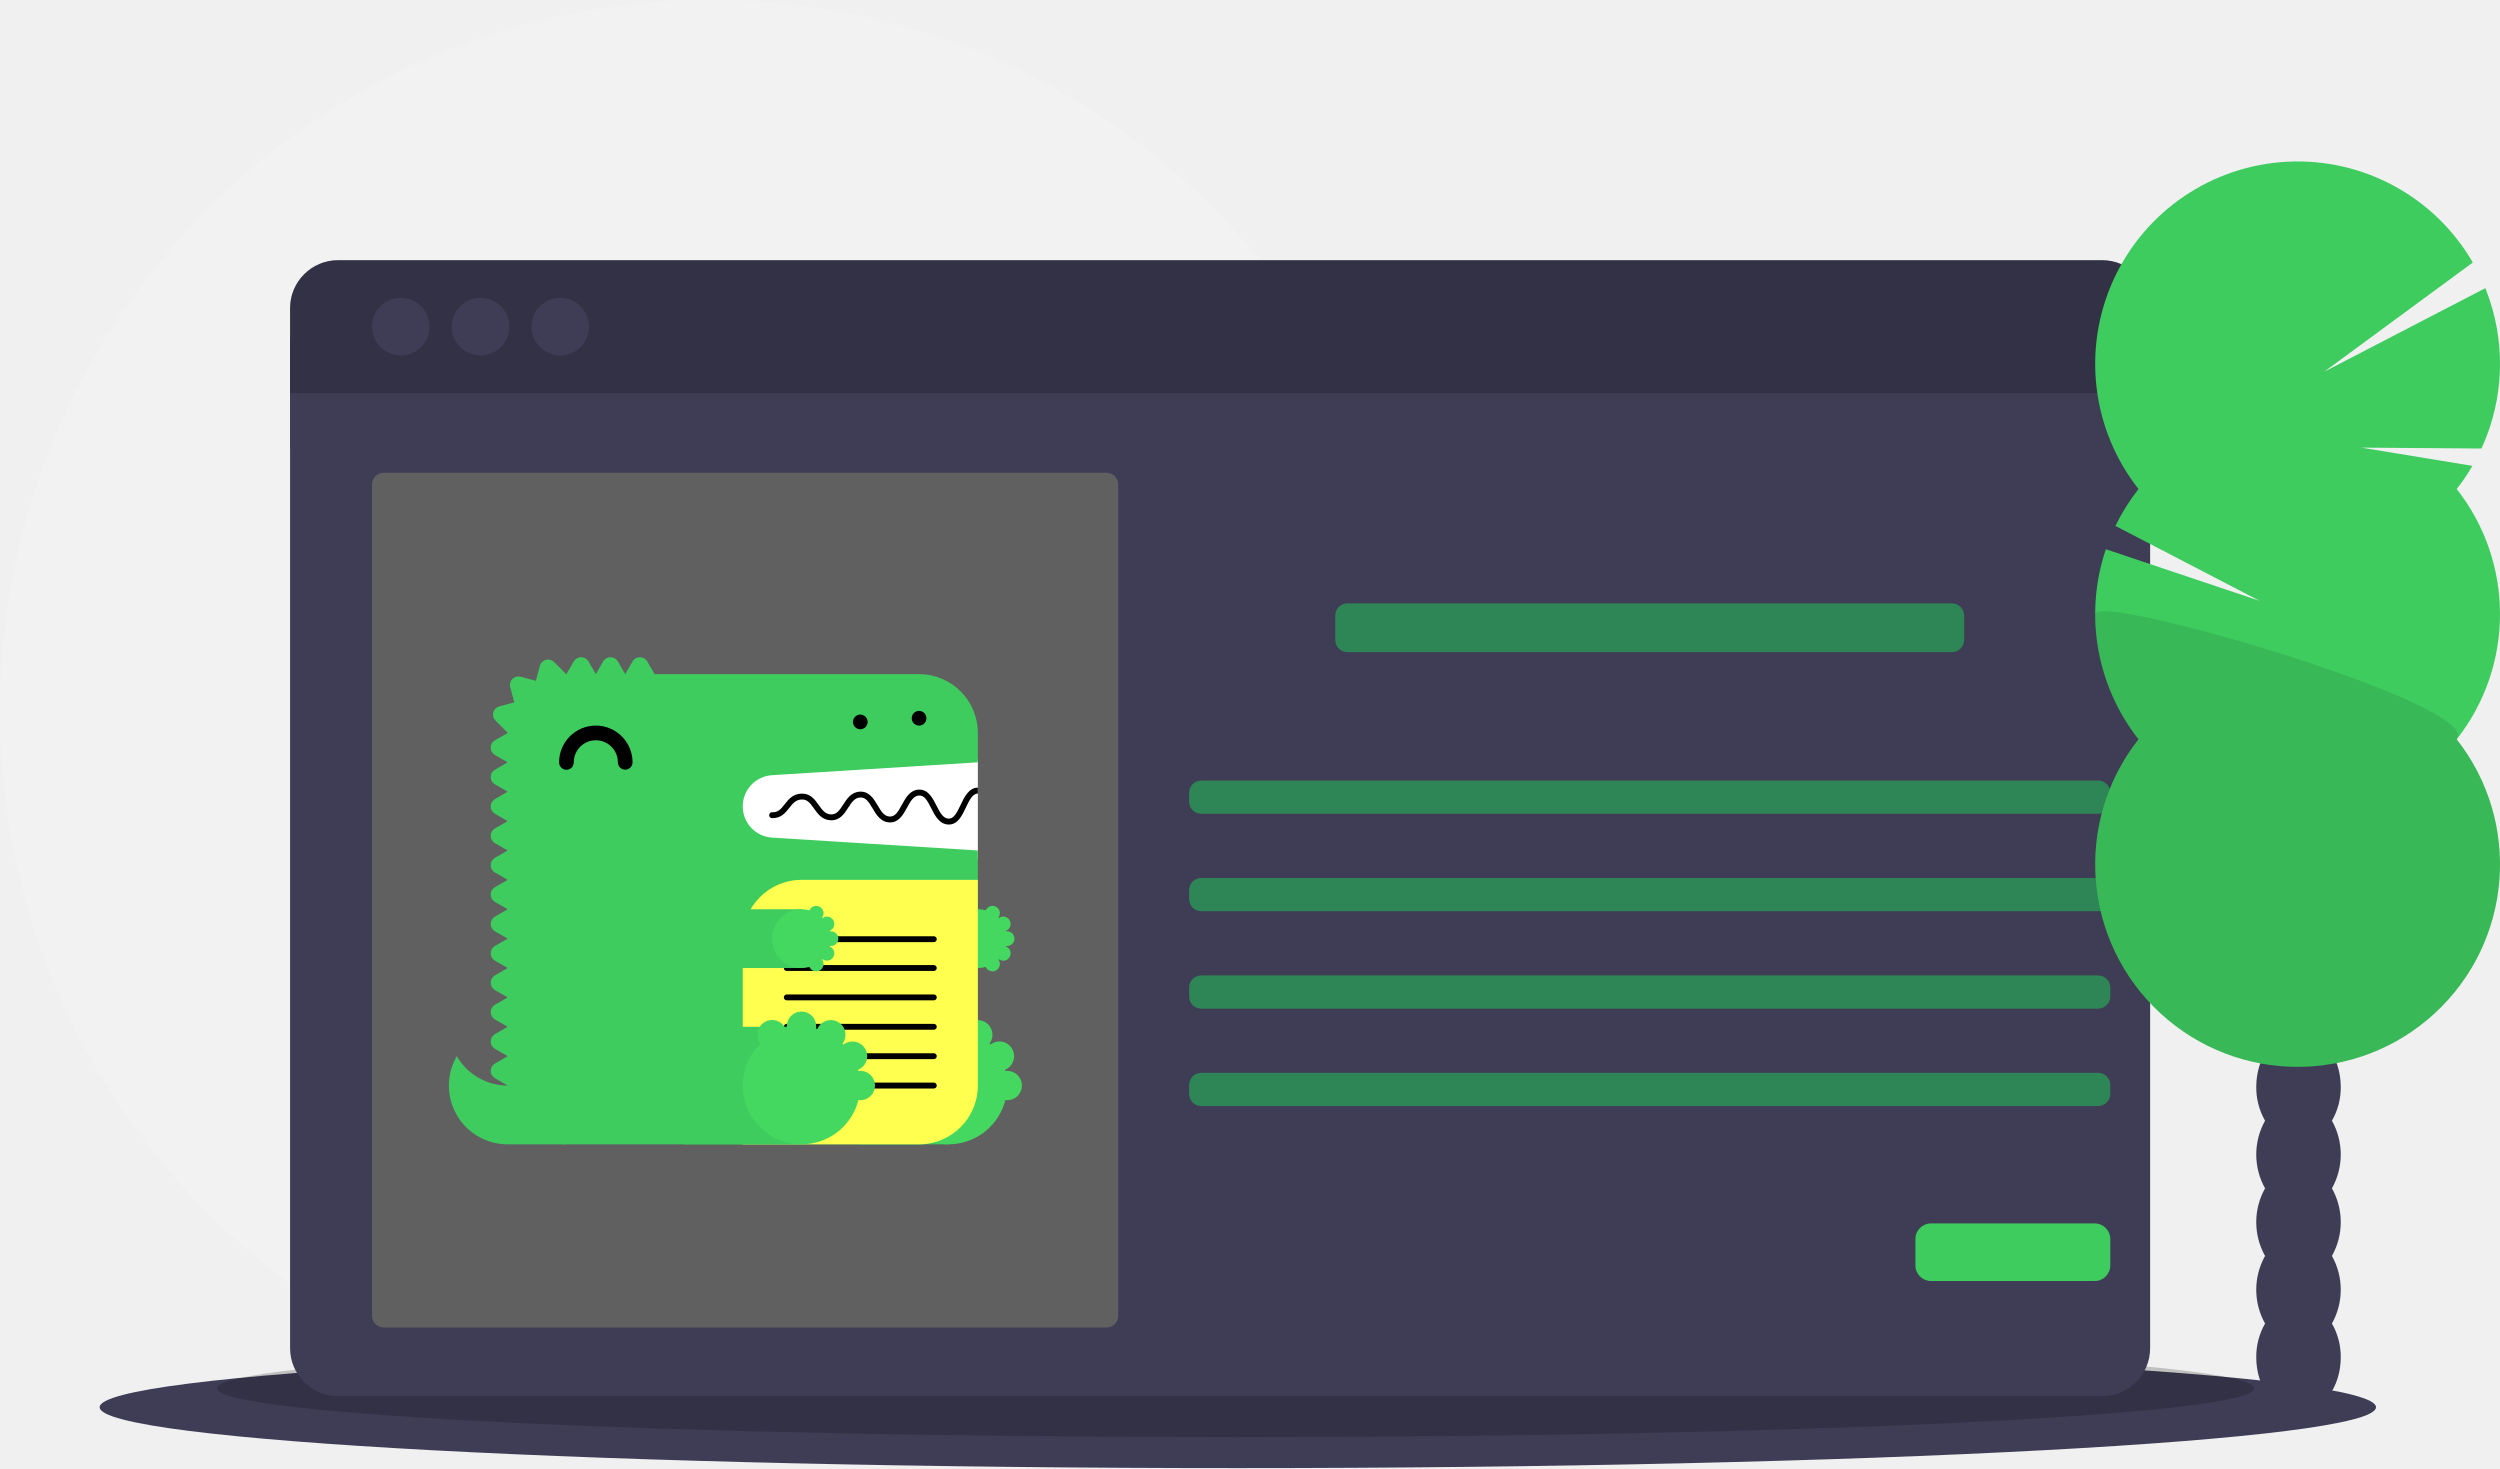
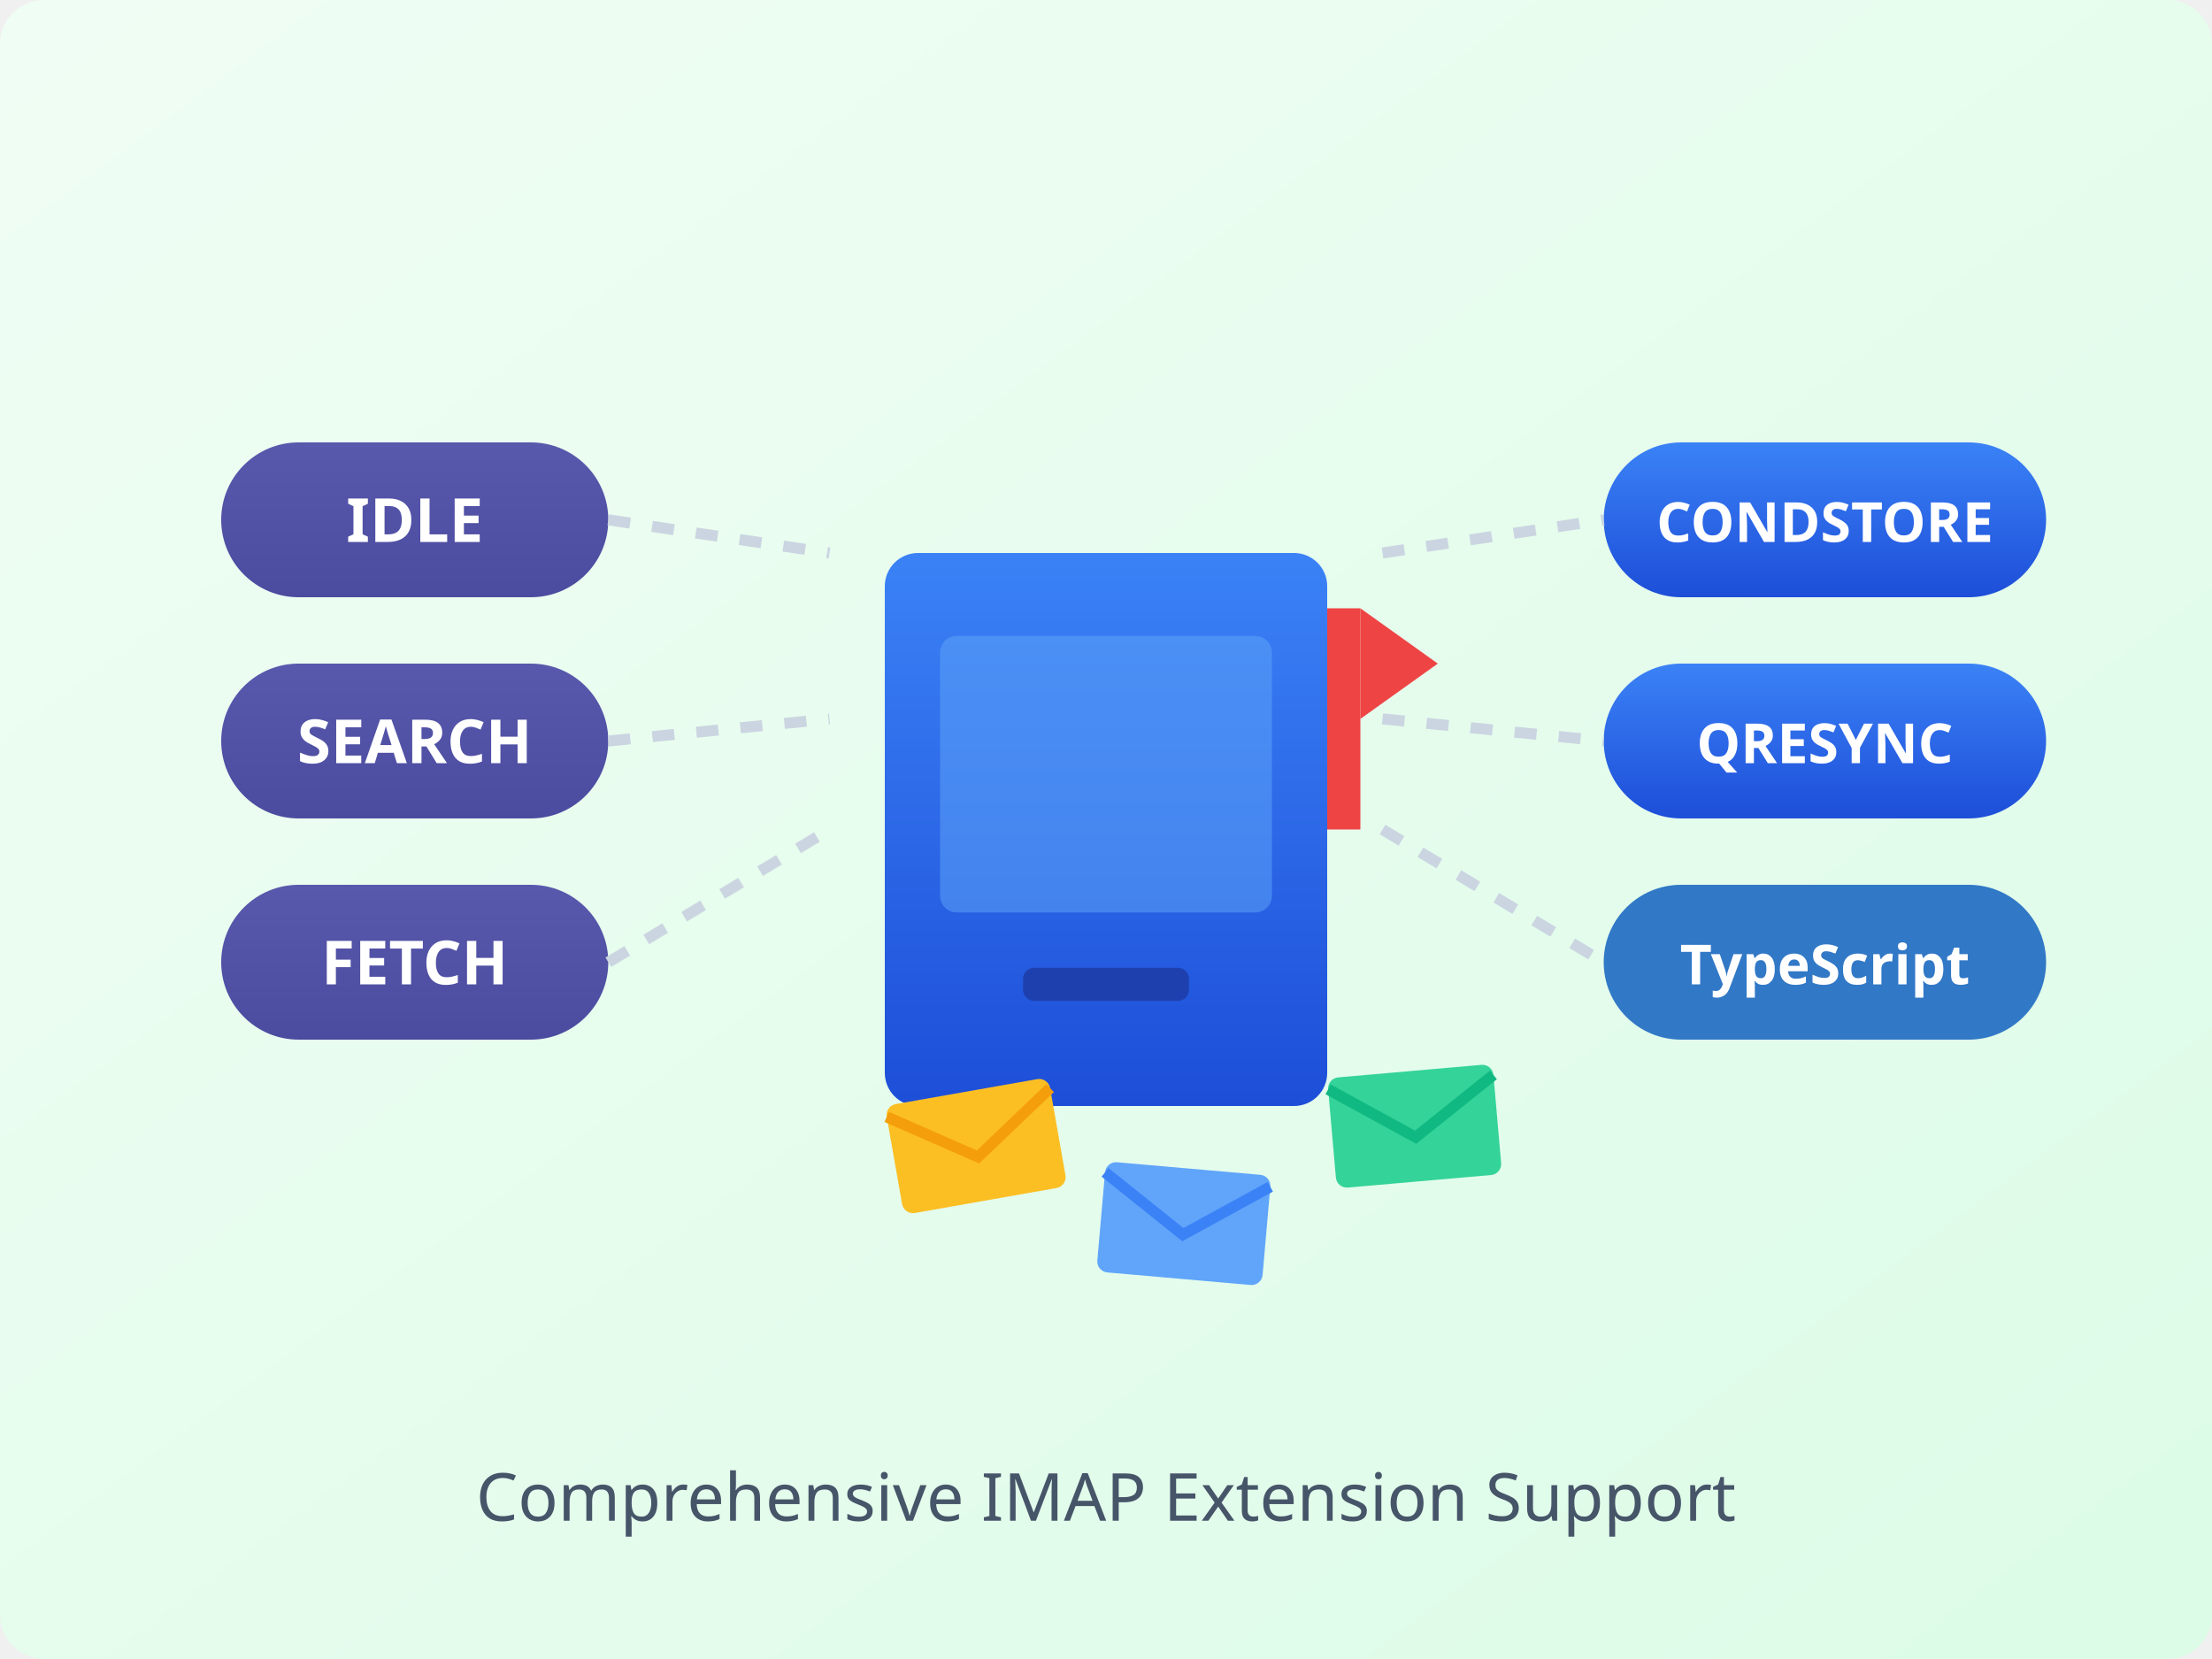
- <svg xmlns="http://www.w3.org/2000/svg" width="1129" height="663" viewBox="0 0 1129 663">
-   <circle cx="321" cy="321" r="321" fill="#f2f2f2" />
-   <ellipse cx="559" cy="635.5" rx="514" ry="27.5" fill="#3f3d56" />
-   <ellipse cx="558" cy="627" rx="460" ry="22" opacity="0.2" />
-   <rect x="131" y="152.5" width="840" height="50" fill="#3f3d56" />
-   <path d="M166.5,727.33A21.67,21.67,0,0,0,188.17,749H984.83A21.67,21.67,0,0,0,1006.5,727.33V296h-840Z" transform="translate(-35.5 -118.5)" fill="#3f3d56" />
-   <path d="M984.83,236H188.17A21.67,21.67,0,0,0,166.5,257.67V296h840V257.67A21.67,21.67,0,0,0,984.83,236Z" transform="translate(-35.5 -118.5)" fill="#3f3d56" />
-   <path d="M984.83,236H188.17A21.67,21.67,0,0,0,166.5,257.67V296h840V257.67A21.67,21.67,0,0,0,984.83,236Z" transform="translate(-35.5 -118.5)" opacity="0.2" />
-   <circle cx="181" cy="147.5" r="13" fill="#3f3d56" />
-   <circle cx="217" cy="147.5" r="13" fill="#3f3d56" />
-   <circle cx="253" cy="147.5" r="13" fill="#3f3d56" />
-   <rect x="168" y="213.5" width="337" height="386" rx="5.335" fill="#606060" />
-   <rect x="603" y="272.5" width="284" height="22" rx="5.476" fill="#2e8555" />
-   <rect x="537" y="352.5" width="416" height="15" rx="5.476" fill="#2e8555" />
-   <rect x="537" y="396.5" width="416" height="15" rx="5.476" fill="#2e8555" />
-   <rect x="537" y="440.5" width="416" height="15" rx="5.476" fill="#2e8555" />
-   <rect x="537" y="484.5" width="416" height="15" rx="5.476" fill="#2e8555" />
-   <rect x="865" y="552.5" width="88" height="26" rx="7.028" fill="#3ecc5f" />
-   <path d="M1088.603,624.616a30.114,30.114,0,0,0,3.983-15.266c0-13.797-8.544-24.981-19.083-24.981s-19.083,11.184-19.083,24.981a30.114,30.114,0,0,0,3.983,15.266,31.248,31.248,0,0,0,0,30.532,31.248,31.248,0,0,0,0,30.532,31.248,31.248,0,0,0,0,30.532,30.114,30.114,0,0,0-3.983,15.266c0,13.797,8.544,24.981,19.083,24.981s19.083-11.184,19.083-24.981a30.114,30.114,0,0,0-3.983-15.266,31.248,31.248,0,0,0,0-30.532,31.248,31.248,0,0,0,0-30.532,31.248,31.248,0,0,0,0-30.532Z" transform="translate(-35.5 -118.5)" fill="#3f3d56" />
-   <ellipse cx="1038.003" cy="460.318" rx="19.083" ry="24.981" fill="#3f3d56" />
-   <ellipse cx="1038.003" cy="429.786" rx="19.083" ry="24.981" fill="#3f3d56" />
-   <path d="M1144.939,339.345a91.611,91.611,0,0,0,7.107-10.461l-50.141-8.235,54.229.403a91.566,91.566,0,0,0,1.746-72.426l-72.754,37.741,67.097-49.321a91.413,91.413,0,1,0-150.971,102.298,91.458,91.458,0,0,0-10.425,16.669l65.087,33.814-69.4-23.292a91.46,91.46,0,0,0,14.738,85.837,91.406,91.406,0,1,0,143.689,0,91.418,91.418,0,0,0,0-113.029Z" transform="translate(-35.5 -118.5)" fill="#3ecc5f" fill-rule="evenodd" />
-   <path d="M981.688,395.859a91.013,91.013,0,0,0,19.561,56.514,91.406,91.406,0,1,0,143.689,0C1157.19,436.821,981.688,385.6,981.688,395.859Z" transform="translate(-35.5 -118.5)" opacity="0.1" />
-   <path d="M365.62,461.436H477.094v45.12H365.62Z" transform="translate(-35.5 -118.5)" fill="#fff" fill-rule="evenodd" />
-   <path d="M264.763,608.741a26.509,26.509,0,0,1-22.962-13.271,26.51,26.51,0,0,0,22.962,39.812H291.304V608.741Z" transform="translate(-35.5 -118.5)" fill="#3ecc5f" fill-rule="evenodd" />
-   <path d="M384.172,468.571l92.922-5.807V449.493a26.541,26.541,0,0,0-26.541-26.541H331.116l-3.318-5.746a3.83,3.83,0,0,0-6.635,0l-3.318,5.746-3.318-5.746a3.83,3.83,0,0,0-6.635,0l-3.318,5.746L301.257,417.205a3.83,3.83,0,0,0-6.635,0L291.304,422.951c-.029,0-.056.004-.086.004l-5.497-5.495a3.829,3.829,0,0,0-6.407,1.717l-1.817,6.773L270.607,424.103a3.83,3.83,0,0,0-4.691,4.693l1.845,6.891-6.771,1.814a3.832,3.832,0,0,0-1.72,6.41l5.497,5.497c0,.028-.004.056-.004.085l-5.746,3.318a3.83,3.83,0,0,0,0,6.635l5.746,3.318L259.016,466.081a3.83,3.83,0,0,0,0,6.635l5.746,3.318-5.746,3.318a3.83,3.83,0,0,0,0,6.635l5.746,3.318-5.746,3.318a3.83,3.83,0,0,0,0,6.635l5.746,3.318-5.746,3.318a3.83,3.83,0,0,0,0,6.635l5.746,3.318-5.746,3.318a3.83,3.83,0,0,0,0,6.635l5.746,3.318-5.746,3.318a3.83,3.83,0,0,0,0,6.635l5.746,3.318-5.746,3.318a3.83,3.83,0,0,0,0,6.635l5.746,3.318L259.016,558.976a3.83,3.83,0,0,0,0,6.635l5.746,3.318-5.746,3.318a3.83,3.83,0,0,0,0,6.635l5.746,3.318-5.746,3.318a3.83,3.83,0,0,0,0,6.635l5.746,3.318-5.746,3.318a3.83,3.83,0,0,0,0,6.635l5.746,3.318A26.541,26.541,0,0,0,291.304,635.283H450.553A26.541,26.541,0,0,0,477.094,608.741V502.575l-92.922-5.807a14.126,14.126,0,0,1,0-28.198" transform="translate(-35.5 -118.5)" fill="#3ecc5f" fill-rule="evenodd" />
-   <path d="M424.011,635.283h39.812V582.2H424.011Z" transform="translate(-35.5 -118.5)" fill="#3ecc5f" fill-rule="evenodd" />
-   <path d="M490.365,602.106a6.602,6.602,0,0,0-.848.085c-.05-.199-.098-.399-.154-.599A6.627,6.627,0,1,0,482.806,590.21q-.22-.225-.445-.446a6.624,6.624,0,1,0-11.397-6.564c-.196-.056-.394-.102-.591-.153a6.64,6.64,0,1,0-13.101,0c-.196.05-.394.097-.591.153a6.628,6.628,0,1,0-11.397,6.564,26.528,26.528,0,1,0,44.231,25.528,6.621,6.621,0,1,0,.848-13.186" transform="translate(-35.5 -118.5)" fill="#44d860" fill-rule="evenodd" />
-   <path d="M437.282,555.658H477.094V529.117H437.282Z" transform="translate(-35.5 -118.5)" fill="#3ecc5f" fill-rule="evenodd" />
-   <path d="M490.365,545.705a3.318,3.318,0,0,0,0-6.635,3.411,3.411,0,0,0-.423.042c-.027-.1-.049-.199-.077-.299a3.319,3.319,0,0,0-1.278-6.379,3.282,3.282,0,0,0-2.001.687q-.109-.113-.223-.223a3.282,3.282,0,0,0,.671-1.983,3.318,3.318,0,0,0-6.37-1.299,13.271,13.271,0,1,0,0,25.541,3.318,3.318,0,0,0,6.37-1.299,3.282,3.282,0,0,0-.671-1.983q.113-.109.223-.223a3.282,3.282,0,0,0,2.001.687,3.318,3.318,0,0,0,1.278-6.379c.028-.098.05-.199.077-.299a3.413,3.413,0,0,0,.423.042" transform="translate(-35.5 -118.5)" fill="#44d860" fill-rule="evenodd" />
-   <path d="M317.845,466.081a3.318,3.318,0,0,1-3.318-3.318,9.953,9.953,0,1,0-19.906,0,3.318,3.318,0,1,1-6.635,0,16.588,16.588,0,1,1,33.177,0,3.318,3.318,0,0,1-3.318,3.318" transform="translate(-35.5 -118.5)" fill-rule="evenodd" />
-   <path d="M370.928,635.283h79.624A26.541,26.541,0,0,0,477.094,608.741v-92.895H397.47a26.541,26.541,0,0,0-26.541,26.541Z" transform="translate(-35.5 -118.5)" fill="#ffff50" fill-rule="evenodd" />
-   <path d="M457.214,556.985H390.808a1.327,1.327,0,0,1,0-2.654h66.407a1.327,1.327,0,0,1,0,2.654m0,26.541H390.808a1.327,1.327,0,1,1,0-2.654h66.407a1.327,1.327,0,0,1,0,2.654m0,26.541H390.808a1.327,1.327,0,1,1,0-2.654h66.407a1.327,1.327,0,0,1,0,2.654m0-66.107H390.808a1.327,1.327,0,0,1,0-2.654h66.407a1.327,1.327,0,0,1,0,2.654m0,26.295H390.808a1.327,1.327,0,0,1,0-2.654h66.407a1.327,1.327,0,0,1,0,2.654m0,26.541H390.808a1.327,1.327,0,0,1,0-2.654h66.407a1.327,1.327,0,0,1,0,2.654M477.094,474.191c-.016,0-.029-.008-.045-.007-4.101.139-6.041,4.241-7.753,7.86-1.786,3.782-3.168,6.241-5.432,6.167-2.507-.09-3.94-2.922-5.458-5.919-1.744-3.442-3.734-7.347-7.913-7.201-4.042.138-5.989,3.708-7.706,6.857-1.827,3.355-3.071,5.395-5.469,5.3-2.557-.093-3.916-2.395-5.489-5.06-1.753-2.967-3.78-6.304-7.878-6.189-3.973.137-5.925,3.165-7.648,5.839-1.822,2.827-3.099,4.549-5.527,4.447-2.618-.093-3.971-2.004-5.535-4.216-1.757-2.486-3.737-5.299-7.823-5.162-3.886.133-5.838,2.614-7.559,4.801-1.635,2.076-2.912,3.718-5.612,3.615a1.328,1.328,0,1,0-.096,2.654c4.004.134,6.032-2.389,7.793-4.628,1.562-1.985,2.91-3.699,5.564-3.789,2.556-.109,3.754,1.48,5.567,4.041,1.721,2.434,3.675,5.194,7.605,5.336,4.118.138,6.099-2.939,7.854-5.663,1.569-2.434,2.922-4.535,5.507-4.624,2.379-.089,3.675,1.792,5.501,4.885,1.721,2.916,3.671,6.219,7.68,6.365,4.147.143,6.15-3.477,7.895-6.682,1.512-2.771,2.938-5.388,5.466-5.476,2.379-.056,3.62,2.117,5.456,5.746,1.715,3.388,3.659,7.226,7.73,7.373l.224.004c4.066,0,5.996-4.081,7.704-7.689,1.512-3.198,2.942-6.211,5.397-6.334Z" transform="translate(-35.5 -118.5)" fill-rule="evenodd" />
-   <path d="M344.387,635.283h53.083V582.2H344.387Z" transform="translate(-35.5 -118.5)" fill="#3ecc5f" fill-rule="evenodd" />
-   <path d="M424.011,602.106a6.602,6.602,0,0,0-.848.085c-.05-.199-.098-.399-.154-.599A6.627,6.627,0,1,0,416.452,590.21q-.22-.225-.445-.446a6.624,6.624,0,1,0-11.397-6.564c-.196-.056-.394-.102-.591-.153a6.64,6.64,0,1,0-13.101,0c-.196.05-.394.097-.591.153a6.628,6.628,0,1,0-11.397,6.564,26.528,26.528,0,1,0,44.231,25.528,6.621,6.621,0,1,0,.848-13.186" transform="translate(-35.5 -118.5)" fill="#44d860" fill-rule="evenodd" />
-   <path d="M344.387,555.658h53.083V529.117H344.387Z" transform="translate(-35.5 -118.5)" fill="#3ecc5f" fill-rule="evenodd" />
-   <path d="M410.74,545.705a3.318,3.318,0,1,0,0-6.635,3.411,3.411,0,0,0-.423.042c-.027-.1-.049-.199-.077-.299a3.319,3.319,0,0,0-1.278-6.379,3.282,3.282,0,0,0-2.001.687q-.109-.113-.223-.223a3.282,3.282,0,0,0,.671-1.983,3.318,3.318,0,0,0-6.37-1.299,13.271,13.271,0,1,0,0,25.541,3.318,3.318,0,0,0,6.37-1.299,3.282,3.282,0,0,0-.671-1.983q.113-.109.223-.223a3.282,3.282,0,0,0,2.001.687,3.318,3.318,0,0,0,1.278-6.379c.028-.098.05-.199.077-.299a3.413,3.413,0,0,0,.423.042" transform="translate(-35.5 -118.5)" fill="#44d860" fill-rule="evenodd" />
-   <path d="M424.011,447.834a3.603,3.603,0,0,1-.65-.066,3.344,3.344,0,0,1-.624-.186,3.447,3.447,0,0,1-.572-.305,5.027,5.027,0,0,1-.504-.411,3.887,3.887,0,0,1-.41-.504,3.275,3.275,0,0,1-.557-1.845,3.602,3.602,0,0,1,.066-.65,3.826,3.826,0,0,1,.184-.624,3.489,3.489,0,0,1,.307-.571,3.197,3.197,0,0,1,.914-.916,3.447,3.447,0,0,1,.572-.305,3.344,3.344,0,0,1,.624-.186,3.069,3.069,0,0,1,1.301,0,3.223,3.223,0,0,1,1.194.491,5.028,5.028,0,0,1,.504.411,4.88,4.88,0,0,1,.411.504,3.382,3.382,0,0,1,.305.571,3.478,3.478,0,0,1,.252,1.274A3.364,3.364,0,0,1,426.36,446.865a5.027,5.027,0,0,1-.504.411,3.306,3.306,0,0,1-1.845.557m26.541-1.659a3.388,3.388,0,0,1-2.35-.969,5.042,5.042,0,0,1-.41-.504,3.275,3.275,0,0,1-.557-1.845,3.387,3.387,0,0,1,.967-2.349,5.026,5.026,0,0,1,.504-.411,3.447,3.447,0,0,1,.572-.305,3.343,3.343,0,0,1,.624-.186,3.07,3.07,0,0,1,1.301,0,3.224,3.224,0,0,1,1.194.491,5.026,5.026,0,0,1,.504.411,3.388,3.388,0,0,1,.969,2.349,3.726,3.726,0,0,1-.066.65,3.374,3.374,0,0,1-.186.624,4.715,4.715,0,0,1-.305.571,4.88,4.88,0,0,1-.411.504,5.026,5.026,0,0,1-.504.411,3.305,3.305,0,0,1-1.845.557" transform="translate(-35.5 -118.5)" fill-rule="evenodd" />
+ <svg xmlns="http://www.w3.org/2000/svg" viewBox="0 0 400 300" width="400" height="300">
+   <defs>
+     <linearGradient id="bgGrad2" x1="0%" y1="0%" x2="100%" y2="100%">
+       <stop offset="0%" style="stop-color:#F0FDF4;stop-opacity:1" />
+       <stop offset="100%" style="stop-color:#DCFCE7;stop-opacity:1" />
+     </linearGradient>
+     <linearGradient id="mailboxGrad" x1="0%" y1="0%" x2="0%" y2="100%">
+       <stop offset="0%" style="stop-color:#3B82F6;stop-opacity:1" />
+       <stop offset="100%" style="stop-color:#1D4ED8;stop-opacity:1" />
+     </linearGradient>
+     <linearGradient id="greenGrad" x1="0%" y1="0%" x2="0%" y2="100%">
+       <stop offset="0%" style="stop-color:#5858AC;stop-opacity:1" />
+       <stop offset="100%" style="stop-color:#4B4B9F;stop-opacity:1" />
+     </linearGradient>
+   </defs>
+   <rect width="400" height="300" fill="url(#bgGrad2)" rx="8" />
+   <g transform="translate(150, 60)">
+     <rect x="10" y="40" width="80" height="100" rx="6" fill="url(#mailboxGrad)" />
+     <rect x="20" y="55" width="60" height="50" rx="3" fill="#60A5FA" opacity="0.5" />
+     <rect x="35" y="115" width="30" height="6" rx="2" fill="#1E40AF" />
+     <rect x="90" y="50" width="6" height="40" fill="#EF4444" />
+     <path d="M96 50 L96 70 L110 60 Z" fill="#EF4444" />
+   </g>
+   <g transform="translate(40, 80)">
+     <rect width="70" height="28" rx="14" fill="url(#greenGrad)" />
+     <text x="35" y="18" text-anchor="middle" fill="white" font-family="sans-serif" font-size="11" font-weight="bold">IDLE</text>
+   </g>
+   <g transform="translate(40, 120)">
+     <rect width="70" height="28" rx="14" fill="url(#greenGrad)" />
+     <text x="35" y="18" text-anchor="middle" fill="white" font-family="sans-serif" font-size="11" font-weight="bold">SEARCH</text>
+   </g>
+   <g transform="translate(40, 160)">
+     <rect width="70" height="28" rx="14" fill="url(#greenGrad)" />
+     <text x="35" y="18" text-anchor="middle" fill="white" font-family="sans-serif" font-size="11" font-weight="bold">FETCH</text>
+   </g>
+   <g transform="translate(290, 80)">
+     <rect width="80" height="28" rx="14" fill="url(#mailboxGrad)" />
+     <text x="40" y="18" text-anchor="middle" fill="white" font-family="sans-serif" font-size="10" font-weight="bold">CONDSTORE</text>
+   </g>
+   <g transform="translate(290, 120)">
+     <rect width="80" height="28" rx="14" fill="url(#mailboxGrad)" />
+     <text x="40" y="18" text-anchor="middle" fill="white" font-family="sans-serif" font-size="10" font-weight="bold">QRESYNC</text>
+   </g>
+   <g transform="translate(290, 160)">
+     <rect width="80" height="28" rx="14" fill="#3178C6" />
+     <text x="40" y="18" text-anchor="middle" fill="white" font-family="sans-serif" font-size="10" font-weight="bold">TypeScript</text>
+   </g>
+   <g stroke="#CBD5E1" stroke-width="2" fill="none" stroke-dasharray="4,4">
+     <path d="M110 94 L150 100" />
+     <path d="M110 134 L150 130" />
+     <path d="M110 174 L150 150" />
+     <path d="M250 100 L290 94" />
+     <path d="M250 130 L290 134" />
+     <path d="M250 150 L290 174" />
+   </g>
+   <g transform="translate(160, 200)">
+     <rect width="30" height="20" rx="2" fill="#FBBF24" transform="rotate(-10)" />
+     <path d="M0 2 L15 12 L30 2" stroke="#F59E0B" stroke-width="2" fill="none" transform="rotate(-10)" />
+   </g>
+   <g transform="translate(200, 210)">
+     <rect width="30" height="20" rx="2" fill="#60A5FA" transform="rotate(5)" />
+     <path d="M0 2 L15 12 L30 2" stroke="#3B82F6" stroke-width="2" fill="none" transform="rotate(5)" />
+   </g>
+   <g transform="translate(240, 195)">
+     <rect width="30" height="20" rx="2" fill="#34D399" transform="rotate(-5)" />
+     <path d="M0 2 L15 12 L30 2" stroke="#10B981" stroke-width="2" fill="none" transform="rotate(-5)" />
+   </g>
+   <text x="200" y="275" text-anchor="middle" fill="#475569" font-family="sans-serif" font-size="12">
+     Comprehensive IMAP Extension Support
+   </text>
</svg>
